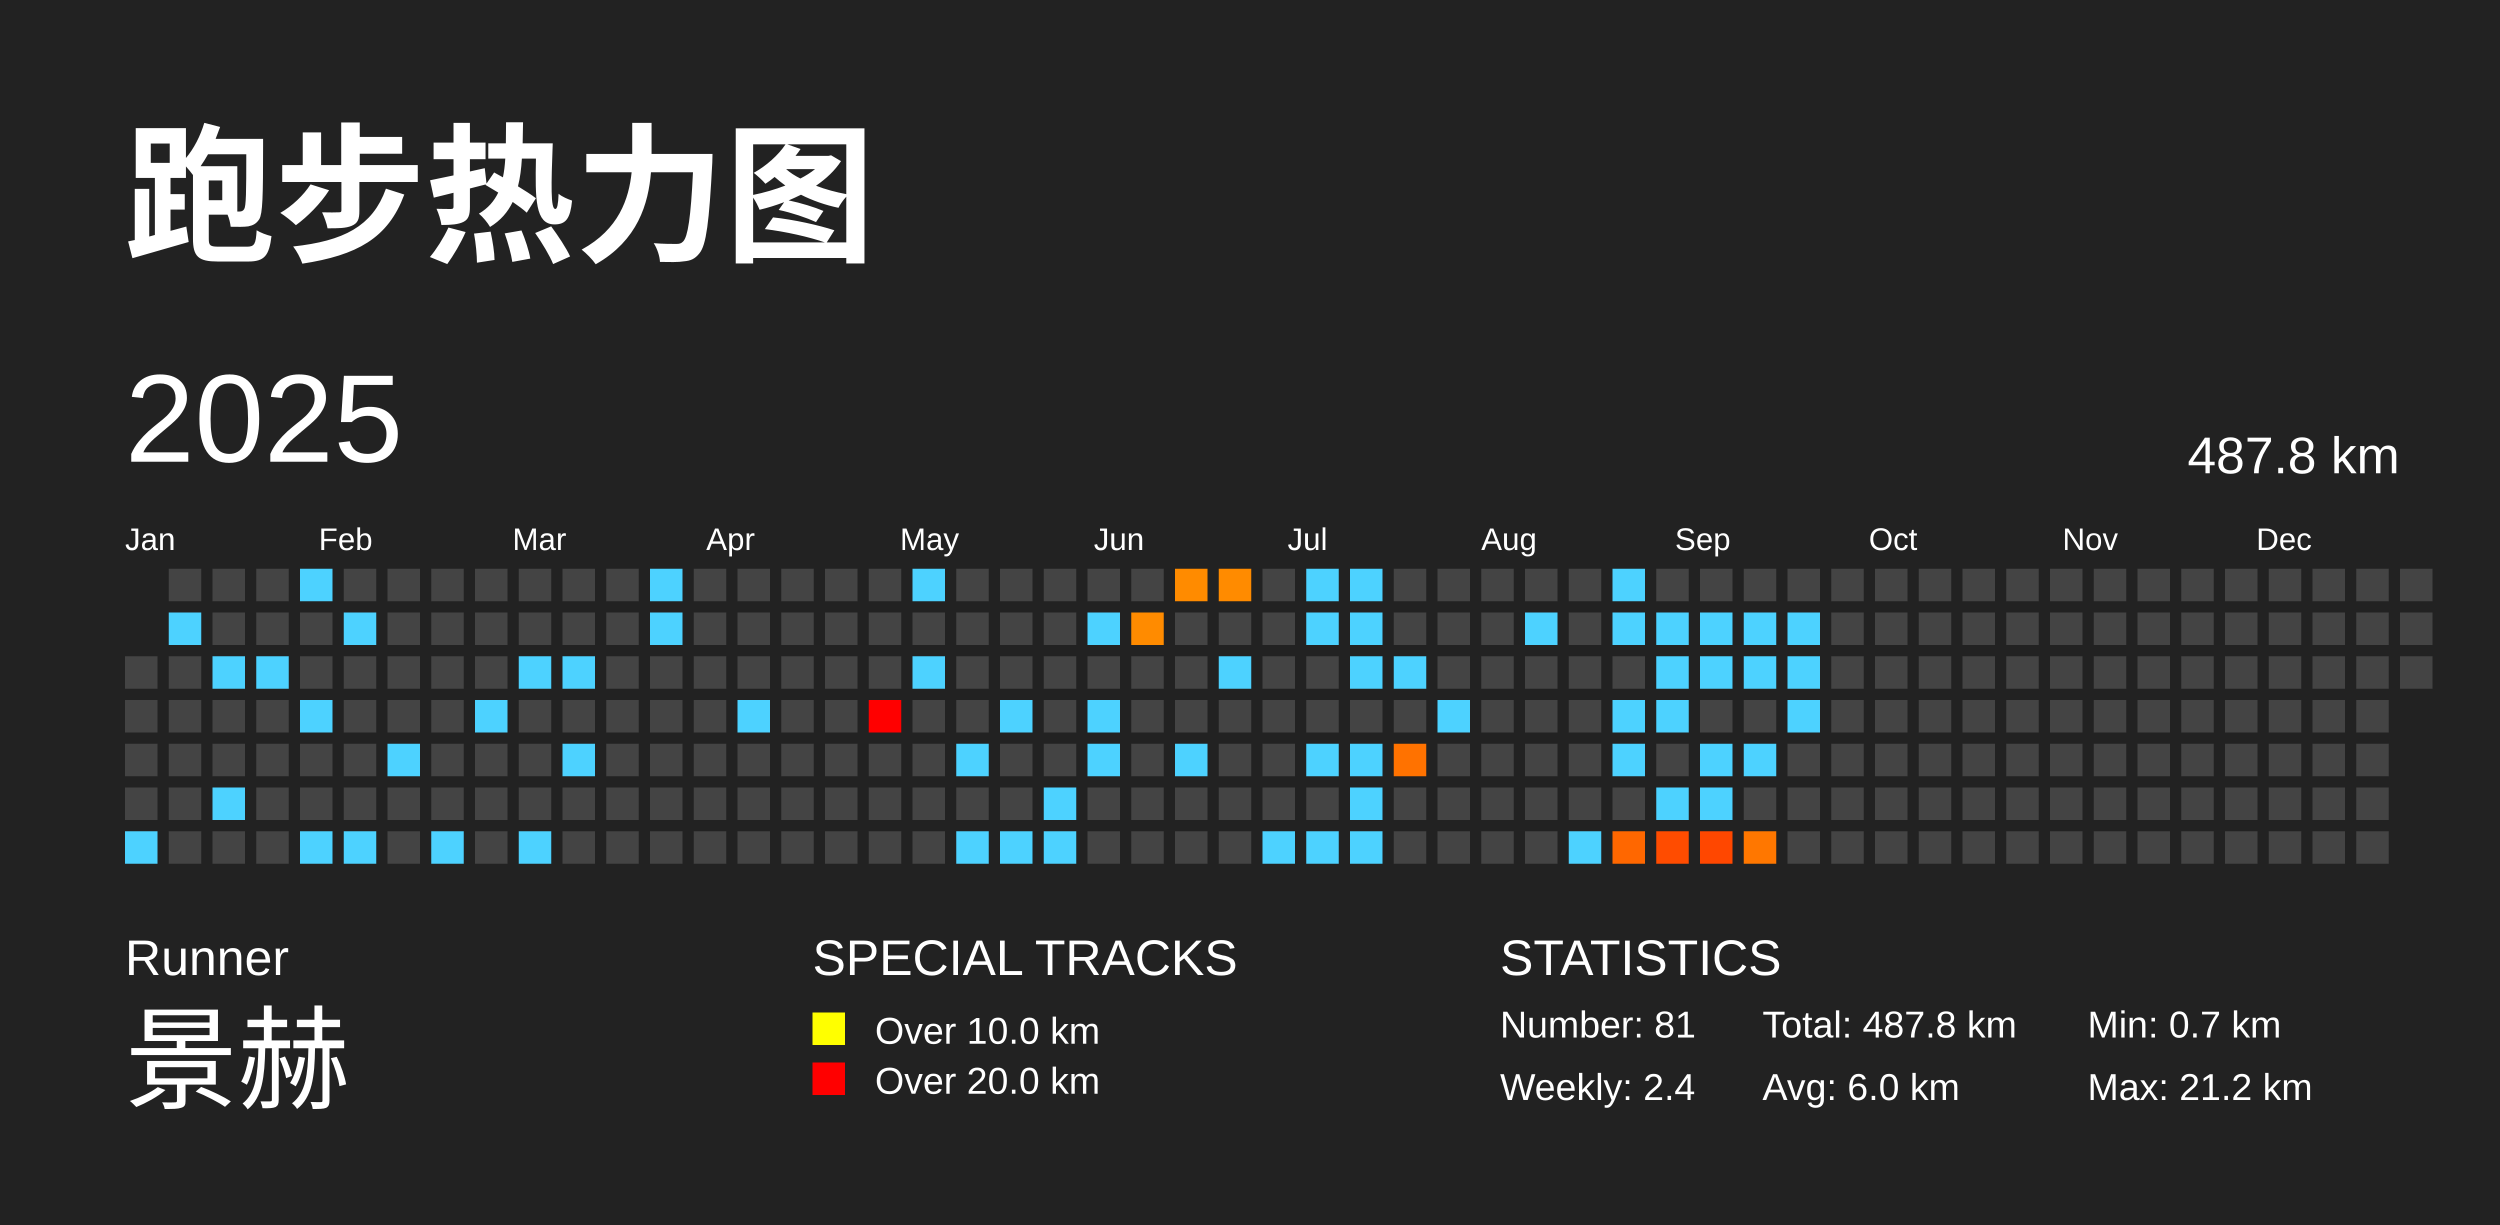
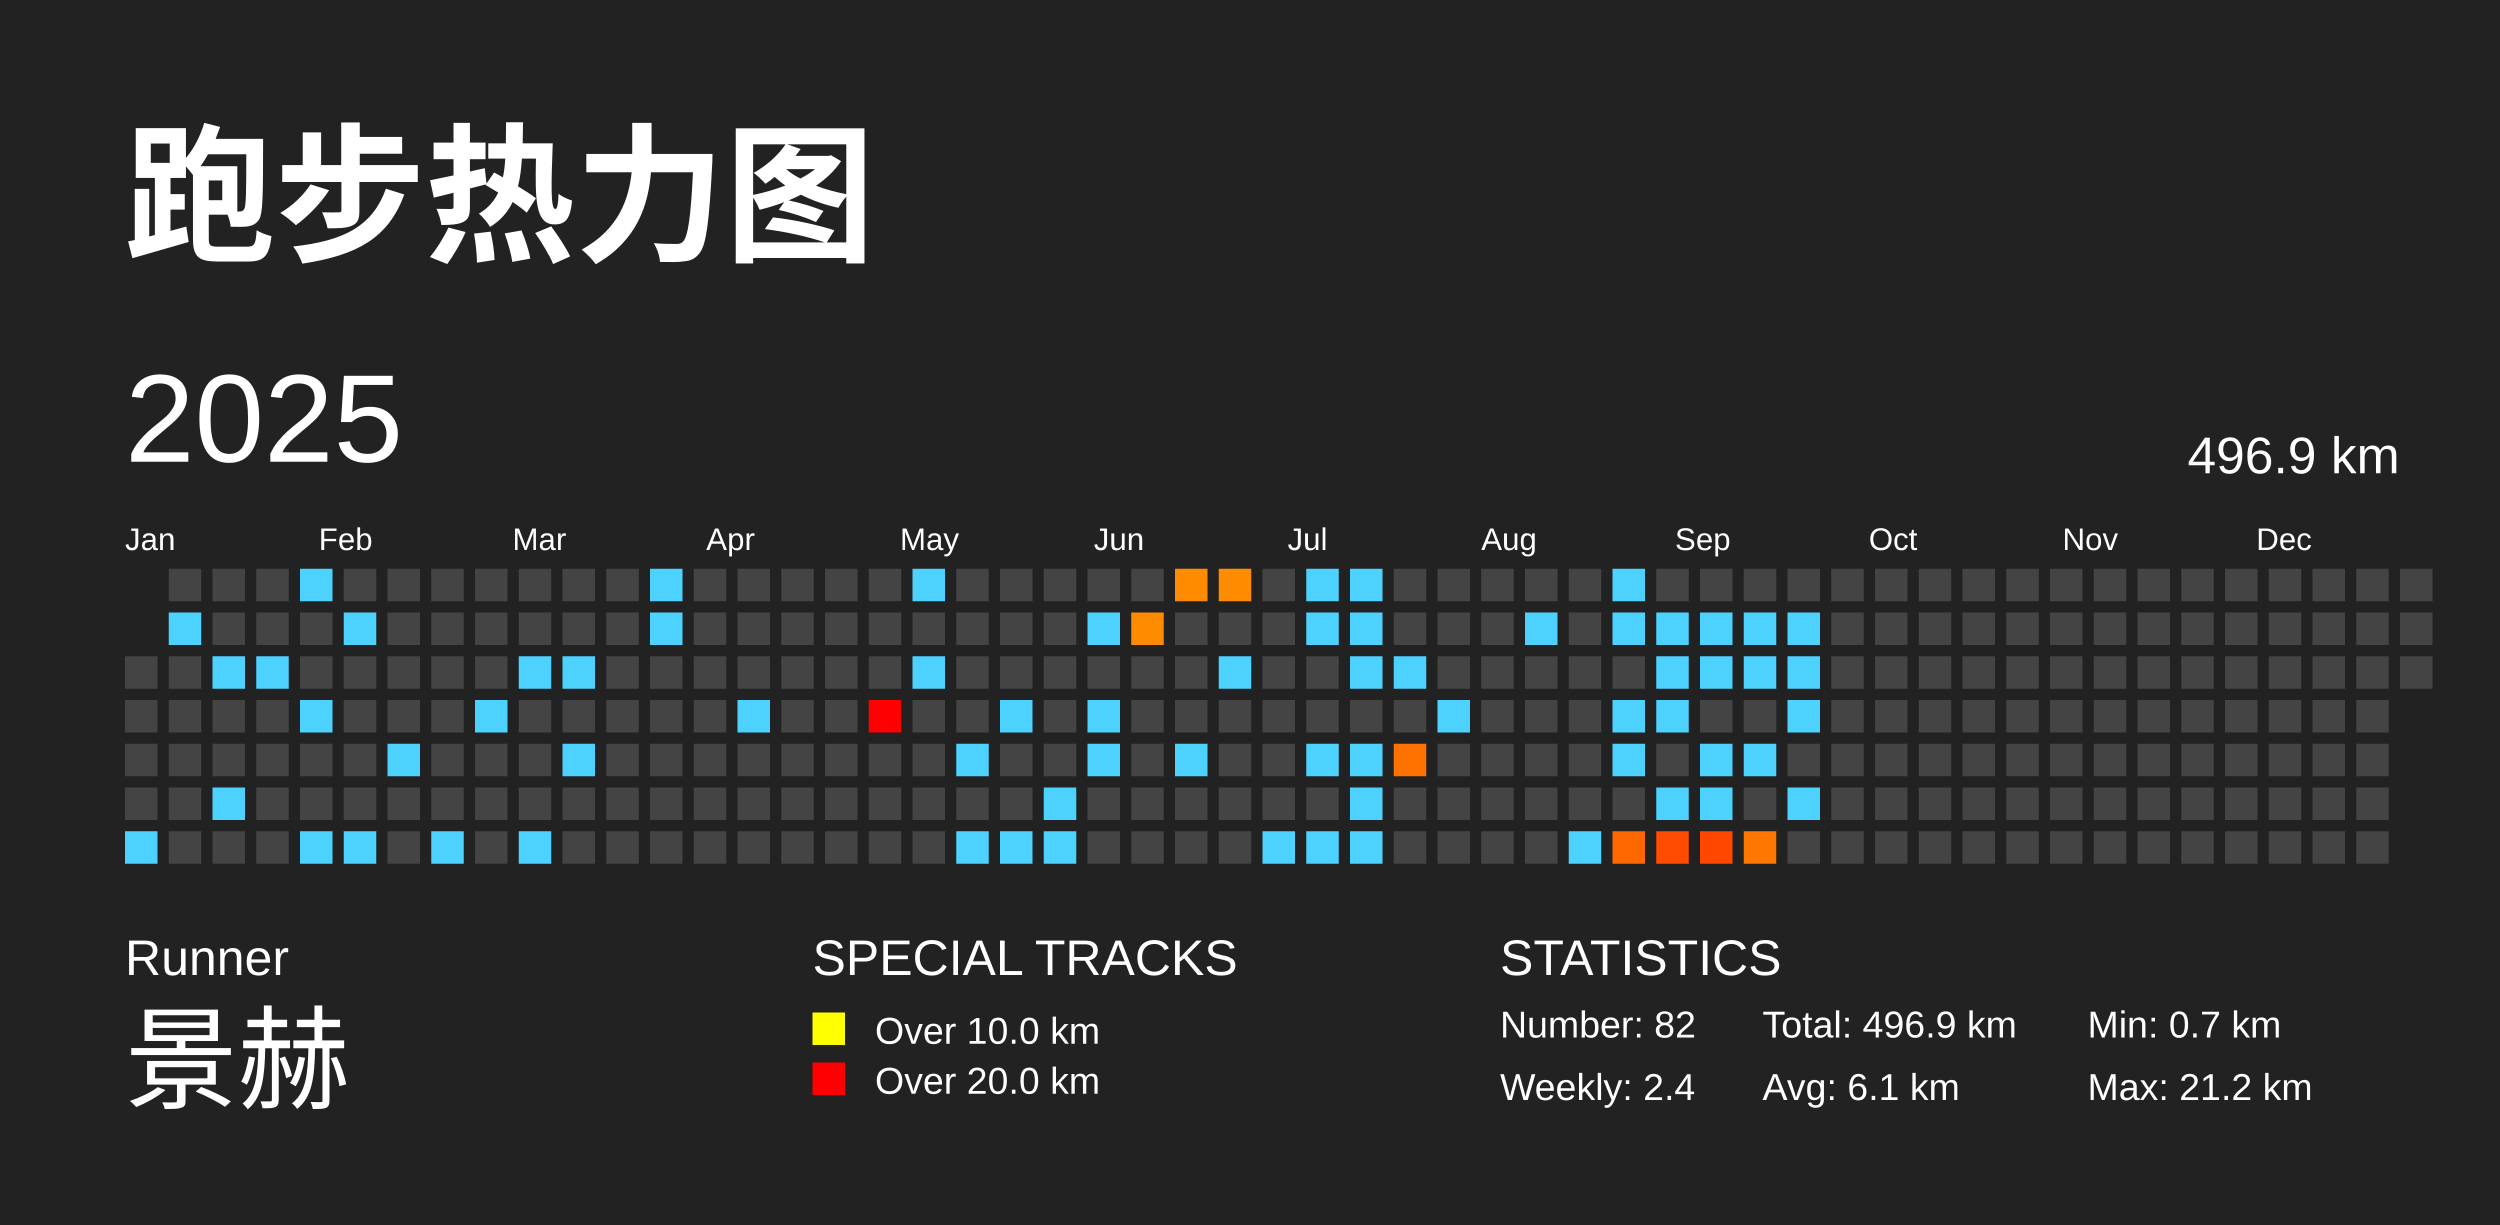
<svg xmlns="http://www.w3.org/2000/svg" baseProfile="full" height="98mm" version="1.1" viewBox="0,0,200,98" width="200mm">
  <defs />
  <rect fill="#222222" height="98" width="200" x="0" y="0" />
  <text fill="#FFFFFF" style="font-size:12px; font-family:Arial; font-weight:bold;" x="10" y="20">跑步热力图</text>
  <text fill="#FFFFFF" style="font-size:4px; font-family:Arial" x="10" y="78">Runner</text>
  <text fill="#FFFFFF" style="font-size:9px; font-family:Arial" x="10" y="88">景赫</text>
  <text fill="#FFFFFF" style="font-size:4px; font-family:Arial" x="65" y="78">SPECIAL TRACKS</text>
  <rect fill="yellow" height="2.6" width="2.6" x="65" y="81" />
  <text fill="#FFFFFF" style="font-size:3px; font-family:Arial" x="70" y="83.5">Over 10.0 km</text>
  <rect fill="red" height="2.6" width="2.6" x="65" y="85" />
  <text fill="#FFFFFF" style="font-size:3px; font-family:Arial" x="70" y="87.5">Over 20.0 km</text>
  <text fill="#FFFFFF" style="font-size:4px; font-family:Arial" x="120" y="78">STATISTICS</text>
-   <text fill="#FFFFFF" style="font-size:3px; font-family:Arial" x="120" y="83">Number: 81</text>
+   <text fill="#FFFFFF" style="font-size:3px; font-family:Arial" x="120" y="83">Number: 82</text>
  <text fill="#FFFFFF" style="font-size:3px; font-family:Arial" x="120" y="88">Weekly: 2.4</text>
-   <text fill="#FFFFFF" style="font-size:3px; font-family:Arial" x="141" y="83">Total: 487.8 km</text>
-   <text fill="#FFFFFF" style="font-size:3px; font-family:Arial" x="141" y="88">Avg: 6.0 km</text>
+   <text fill="#FFFFFF" style="font-size:3px; font-family:Arial" x="141" y="83">Total: 496.9 km</text>
+   <text fill="#FFFFFF" style="font-size:3px; font-family:Arial" x="141" y="88">Avg: 6.1 km</text>
  <text fill="#FFFFFF" style="font-size:3px; font-family:Arial" x="167" y="83">Min: 0.7 km</text>
  <text fill="#FFFFFF" style="font-size:3px; font-family:Arial" x="167" y="88">Max: 21.2 km</text>
  <text dominant-baseline="hanging" fill="#FFFFFF" style="font-size:10.0px; font-family:Arial;" x="10" y="30">2025</text>
-   <text dominant-baseline="hanging" fill="#FFFFFF" style="font-size:4.125px; font-family:Arial;" x="175" y="35">487.8 km</text>
+   <text dominant-baseline="hanging" fill="#FFFFFF" style="font-size:4.125px; font-family:Arial;" x="175" y="35">496.9 km</text>
  <text fill="#FFFFFF" style="font-size:2.5px; font-family:Arial" x="10.0" y="44">Jan</text>
  <text fill="#FFFFFF" style="font-size:2.5px; font-family:Arial" x="25.5" y="44">Feb</text>
  <text fill="#FFFFFF" style="font-size:2.5px; font-family:Arial" x="41.0" y="44">Mar</text>
  <text fill="#FFFFFF" style="font-size:2.5px; font-family:Arial" x="56.5" y="44">Apr</text>
  <text fill="#FFFFFF" style="font-size:2.5px; font-family:Arial" x="72.0" y="44">May</text>
  <text fill="#FFFFFF" style="font-size:2.5px; font-family:Arial" x="87.5" y="44">Jun</text>
  <text fill="#FFFFFF" style="font-size:2.5px; font-family:Arial" x="103.0" y="44">Jul</text>
  <text fill="#FFFFFF" style="font-size:2.5px; font-family:Arial" x="118.5" y="44">Aug</text>
  <text fill="#FFFFFF" style="font-size:2.5px; font-family:Arial" x="134.0" y="44">Sep</text>
  <text fill="#FFFFFF" style="font-size:2.5px; font-family:Arial" x="149.5" y="44">Oct</text>
  <text fill="#FFFFFF" style="font-size:2.5px; font-family:Arial" x="165.0" y="44">Nov</text>
  <text fill="#FFFFFF" style="font-size:2.5px; font-family:Arial" x="180.5" y="44">Dec</text>
  <rect fill="#444444" height="2.6" width="2.6" x="10.0" y="52.5" />
  <rect fill="#444444" height="2.6" width="2.6" x="10.0" y="56.0" />
  <rect fill="#444444" height="2.6" width="2.6" x="10.0" y="59.5" />
  <rect fill="#444444" height="2.6" width="2.6" x="10.0" y="63.0" />
  <rect fill="#4dd2ff" height="2.6" width="2.6" x="10.0" y="66.5" />
  <rect fill="#444444" height="2.6" width="2.6" x="13.5" y="45.5" />
  <rect fill="#4dd2ff" height="2.6" width="2.6" x="13.5" y="49.0" />
  <rect fill="#444444" height="2.6" width="2.6" x="13.5" y="52.5" />
  <rect fill="#444444" height="2.6" width="2.6" x="13.5" y="56.0" />
  <rect fill="#444444" height="2.6" width="2.6" x="13.5" y="59.5" />
  <rect fill="#444444" height="2.6" width="2.6" x="13.5" y="63.0" />
  <rect fill="#444444" height="2.6" width="2.6" x="13.5" y="66.5" />
  <rect fill="#444444" height="2.6" width="2.6" x="17.0" y="45.5" />
  <rect fill="#444444" height="2.6" width="2.6" x="17.0" y="49.0" />
  <rect fill="#4dd2ff" height="2.6" width="2.6" x="17.0" y="52.5" />
  <rect fill="#444444" height="2.6" width="2.6" x="17.0" y="56.0" />
  <rect fill="#444444" height="2.6" width="2.6" x="17.0" y="59.5" />
  <rect fill="#4dd2ff" height="2.6" width="2.6" x="17.0" y="63.0" />
  <rect fill="#444444" height="2.6" width="2.6" x="17.0" y="66.5" />
  <rect fill="#444444" height="2.6" width="2.6" x="20.5" y="45.5" />
  <rect fill="#444444" height="2.6" width="2.6" x="20.5" y="49.0" />
  <rect fill="#4dd2ff" height="2.6" width="2.6" x="20.5" y="52.5" />
  <rect fill="#444444" height="2.6" width="2.6" x="20.5" y="56.0" />
  <rect fill="#444444" height="2.6" width="2.6" x="20.5" y="59.5" />
  <rect fill="#444444" height="2.6" width="2.6" x="20.5" y="63.0" />
  <rect fill="#444444" height="2.6" width="2.6" x="20.5" y="66.5" />
  <rect fill="#4dd2ff" height="2.6" width="2.6" x="24.0" y="45.5" />
  <rect fill="#444444" height="2.6" width="2.6" x="24.0" y="49.0" />
  <rect fill="#444444" height="2.6" width="2.6" x="24.0" y="52.5" />
  <rect fill="#4dd2ff" height="2.6" width="2.6" x="24.0" y="56.0" />
  <rect fill="#444444" height="2.6" width="2.6" x="24.0" y="59.5" />
  <rect fill="#444444" height="2.6" width="2.6" x="24.0" y="63.0" />
  <rect fill="#4dd2ff" height="2.6" width="2.6" x="24.0" y="66.5" />
  <rect fill="#444444" height="2.6" width="2.6" x="27.5" y="45.5" />
  <rect fill="#4dd2ff" height="2.6" width="2.6" x="27.5" y="49.0" />
  <rect fill="#444444" height="2.6" width="2.6" x="27.5" y="52.5" />
  <rect fill="#444444" height="2.6" width="2.6" x="27.5" y="56.0" />
  <rect fill="#444444" height="2.6" width="2.6" x="27.5" y="59.5" />
  <rect fill="#444444" height="2.6" width="2.6" x="27.5" y="63.0" />
  <rect fill="#4dd2ff" height="2.6" width="2.6" x="27.5" y="66.5" />
  <rect fill="#444444" height="2.6" width="2.6" x="31.0" y="45.5" />
  <rect fill="#444444" height="2.6" width="2.6" x="31.0" y="49.0" />
  <rect fill="#444444" height="2.6" width="2.6" x="31.0" y="52.5" />
  <rect fill="#444444" height="2.6" width="2.6" x="31.0" y="56.0" />
  <rect fill="#4dd2ff" height="2.6" width="2.6" x="31.0" y="59.5" />
  <rect fill="#444444" height="2.6" width="2.6" x="31.0" y="63.0" />
  <rect fill="#444444" height="2.6" width="2.6" x="31.0" y="66.5" />
  <rect fill="#444444" height="2.6" width="2.6" x="34.5" y="45.5" />
  <rect fill="#444444" height="2.6" width="2.6" x="34.5" y="49.0" />
  <rect fill="#444444" height="2.6" width="2.6" x="34.5" y="52.5" />
  <rect fill="#444444" height="2.6" width="2.6" x="34.5" y="56.0" />
  <rect fill="#444444" height="2.6" width="2.6" x="34.5" y="59.5" />
  <rect fill="#444444" height="2.6" width="2.6" x="34.5" y="63.0" />
  <rect fill="#4dd2ff" height="2.6" width="2.6" x="34.5" y="66.5" />
  <rect fill="#444444" height="2.6" width="2.6" x="38.0" y="45.5" />
  <rect fill="#444444" height="2.6" width="2.6" x="38.0" y="49.0" />
  <rect fill="#444444" height="2.6" width="2.6" x="38.0" y="52.5" />
  <rect fill="#4dd2ff" height="2.6" width="2.6" x="38.0" y="56.0" />
  <rect fill="#444444" height="2.6" width="2.6" x="38.0" y="59.5" />
  <rect fill="#444444" height="2.6" width="2.6" x="38.0" y="63.0" />
  <rect fill="#444444" height="2.6" width="2.6" x="38.0" y="66.5" />
  <rect fill="#444444" height="2.6" width="2.6" x="41.5" y="45.5" />
  <rect fill="#444444" height="2.6" width="2.6" x="41.5" y="49.0" />
  <rect fill="#4dd2ff" height="2.6" width="2.6" x="41.5" y="52.5" />
  <rect fill="#444444" height="2.6" width="2.6" x="41.5" y="56.0" />
  <rect fill="#444444" height="2.6" width="2.6" x="41.5" y="59.5" />
  <rect fill="#444444" height="2.6" width="2.6" x="41.5" y="63.0" />
  <rect fill="#4dd2ff" height="2.6" width="2.6" x="41.5" y="66.5" />
  <rect fill="#444444" height="2.6" width="2.6" x="45.0" y="45.5" />
  <rect fill="#444444" height="2.6" width="2.6" x="45.0" y="49.0" />
  <rect fill="#4dd2ff" height="2.6" width="2.6" x="45.0" y="52.5" />
  <rect fill="#444444" height="2.6" width="2.6" x="45.0" y="56.0" />
  <rect fill="#4dd2ff" height="2.6" width="2.6" x="45.0" y="59.5" />
  <rect fill="#444444" height="2.6" width="2.6" x="45.0" y="63.0" />
  <rect fill="#444444" height="2.6" width="2.6" x="45.0" y="66.5" />
  <rect fill="#444444" height="2.6" width="2.6" x="48.5" y="45.5" />
  <rect fill="#444444" height="2.6" width="2.6" x="48.5" y="49.0" />
  <rect fill="#444444" height="2.6" width="2.6" x="48.5" y="52.5" />
  <rect fill="#444444" height="2.6" width="2.6" x="48.5" y="56.0" />
  <rect fill="#444444" height="2.6" width="2.6" x="48.5" y="59.5" />
  <rect fill="#444444" height="2.6" width="2.6" x="48.5" y="63.0" />
  <rect fill="#444444" height="2.6" width="2.6" x="48.5" y="66.5" />
  <rect fill="#4dd2ff" height="2.6" width="2.6" x="52.0" y="45.5" />
  <rect fill="#4dd2ff" height="2.6" width="2.6" x="52.0" y="49.0" />
  <rect fill="#444444" height="2.6" width="2.6" x="52.0" y="52.5" />
  <rect fill="#444444" height="2.6" width="2.6" x="52.0" y="56.0" />
  <rect fill="#444444" height="2.6" width="2.6" x="52.0" y="59.5" />
  <rect fill="#444444" height="2.6" width="2.6" x="52.0" y="63.0" />
  <rect fill="#444444" height="2.6" width="2.6" x="52.0" y="66.5" />
  <rect fill="#444444" height="2.6" width="2.6" x="55.5" y="45.5" />
  <rect fill="#444444" height="2.6" width="2.6" x="55.5" y="49.0" />
  <rect fill="#444444" height="2.6" width="2.6" x="55.5" y="52.5" />
  <rect fill="#444444" height="2.6" width="2.6" x="55.5" y="56.0" />
  <rect fill="#444444" height="2.6" width="2.6" x="55.5" y="59.5" />
  <rect fill="#444444" height="2.6" width="2.6" x="55.5" y="63.0" />
  <rect fill="#444444" height="2.6" width="2.6" x="55.5" y="66.5" />
  <rect fill="#444444" height="2.6" width="2.6" x="59.0" y="45.5" />
  <rect fill="#444444" height="2.6" width="2.6" x="59.0" y="49.0" />
  <rect fill="#444444" height="2.6" width="2.6" x="59.0" y="52.5" />
  <rect fill="#4dd2ff" height="2.6" width="2.6" x="59.0" y="56.0" />
  <rect fill="#444444" height="2.6" width="2.6" x="59.0" y="59.5" />
  <rect fill="#444444" height="2.6" width="2.6" x="59.0" y="63.0" />
  <rect fill="#444444" height="2.6" width="2.6" x="59.0" y="66.5" />
  <rect fill="#444444" height="2.6" width="2.6" x="62.5" y="45.5" />
  <rect fill="#444444" height="2.6" width="2.6" x="62.5" y="49.0" />
  <rect fill="#444444" height="2.6" width="2.6" x="62.5" y="52.5" />
  <rect fill="#444444" height="2.6" width="2.6" x="62.5" y="56.0" />
  <rect fill="#444444" height="2.6" width="2.6" x="62.5" y="59.5" />
  <rect fill="#444444" height="2.6" width="2.6" x="62.5" y="63.0" />
  <rect fill="#444444" height="2.6" width="2.6" x="62.5" y="66.5" />
  <rect fill="#444444" height="2.6" width="2.6" x="66.0" y="45.5" />
  <rect fill="#444444" height="2.6" width="2.6" x="66.0" y="49.0" />
  <rect fill="#444444" height="2.6" width="2.6" x="66.0" y="52.5" />
  <rect fill="#444444" height="2.6" width="2.6" x="66.0" y="56.0" />
  <rect fill="#444444" height="2.6" width="2.6" x="66.0" y="59.5" />
  <rect fill="#444444" height="2.6" width="2.6" x="66.0" y="63.0" />
  <rect fill="#444444" height="2.6" width="2.6" x="66.0" y="66.5" />
  <rect fill="#444444" height="2.6" width="2.6" x="69.5" y="45.5" />
  <rect fill="#444444" height="2.6" width="2.6" x="69.5" y="49.0" />
  <rect fill="#444444" height="2.6" width="2.6" x="69.5" y="52.5" />
  <rect fill="red" height="2.6" width="2.6" x="69.5" y="56.0" />
  <rect fill="#444444" height="2.6" width="2.6" x="69.5" y="59.5" />
  <rect fill="#444444" height="2.6" width="2.6" x="69.5" y="63.0" />
  <rect fill="#444444" height="2.6" width="2.6" x="69.5" y="66.5" />
  <rect fill="#4dd2ff" height="2.6" width="2.6" x="73.0" y="45.5" />
  <rect fill="#444444" height="2.6" width="2.6" x="73.0" y="49.0" />
  <rect fill="#4dd2ff" height="2.6" width="2.6" x="73.0" y="52.5" />
  <rect fill="#444444" height="2.6" width="2.6" x="73.0" y="56.0" />
  <rect fill="#444444" height="2.6" width="2.6" x="73.0" y="59.5" />
  <rect fill="#444444" height="2.6" width="2.6" x="73.0" y="63.0" />
  <rect fill="#444444" height="2.6" width="2.6" x="73.0" y="66.5" />
  <rect fill="#444444" height="2.6" width="2.6" x="76.5" y="45.5" />
  <rect fill="#444444" height="2.6" width="2.6" x="76.5" y="49.0" />
  <rect fill="#444444" height="2.6" width="2.6" x="76.5" y="52.5" />
  <rect fill="#444444" height="2.6" width="2.6" x="76.5" y="56.0" />
  <rect fill="#4dd2ff" height="2.6" width="2.6" x="76.5" y="59.5" />
  <rect fill="#444444" height="2.6" width="2.6" x="76.5" y="63.0" />
  <rect fill="#4dd2ff" height="2.6" width="2.6" x="76.5" y="66.5" />
  <rect fill="#444444" height="2.6" width="2.6" x="80.0" y="45.5" />
  <rect fill="#444444" height="2.6" width="2.6" x="80.0" y="49.0" />
  <rect fill="#444444" height="2.6" width="2.6" x="80.0" y="52.5" />
  <rect fill="#4dd2ff" height="2.6" width="2.6" x="80.0" y="56.0" />
  <rect fill="#444444" height="2.6" width="2.6" x="80.0" y="59.5" />
  <rect fill="#444444" height="2.6" width="2.6" x="80.0" y="63.0" />
  <rect fill="#4dd2ff" height="2.6" width="2.6" x="80.0" y="66.5" />
  <rect fill="#444444" height="2.6" width="2.6" x="83.5" y="45.5" />
  <rect fill="#444444" height="2.6" width="2.6" x="83.5" y="49.0" />
  <rect fill="#444444" height="2.6" width="2.6" x="83.5" y="52.5" />
  <rect fill="#444444" height="2.6" width="2.6" x="83.5" y="56.0" />
  <rect fill="#444444" height="2.6" width="2.6" x="83.5" y="59.5" />
  <rect fill="#4dd2ff" height="2.6" width="2.6" x="83.5" y="63.0" />
  <rect fill="#4dd2ff" height="2.6" width="2.6" x="83.5" y="66.5" />
  <rect fill="#444444" height="2.6" width="2.6" x="87.0" y="45.5" />
  <rect fill="#4dd2ff" height="2.6" width="2.6" x="87.0" y="49.0" />
  <rect fill="#444444" height="2.6" width="2.6" x="87.0" y="52.5" />
  <rect fill="#4dd2ff" height="2.6" width="2.6" x="87.0" y="56.0" />
  <rect fill="#4dd2ff" height="2.6" width="2.6" x="87.0" y="59.5" />
  <rect fill="#444444" height="2.6" width="2.6" x="87.0" y="63.0" />
  <rect fill="#444444" height="2.6" width="2.6" x="87.0" y="66.5" />
  <rect fill="#444444" height="2.6" width="2.6" x="90.5" y="45.5" />
  <rect fill="#ff8b00" height="2.6" width="2.6" x="90.5" y="49.0" />
  <rect fill="#444444" height="2.6" width="2.6" x="90.5" y="52.5" />
  <rect fill="#444444" height="2.6" width="2.6" x="90.5" y="56.0" />
  <rect fill="#444444" height="2.6" width="2.6" x="90.5" y="59.5" />
  <rect fill="#444444" height="2.6" width="2.6" x="90.5" y="63.0" />
  <rect fill="#444444" height="2.6" width="2.6" x="90.5" y="66.5" />
  <rect fill="#ff8b00" height="2.6" width="2.6" x="94.0" y="45.5" />
  <rect fill="#444444" height="2.6" width="2.6" x="94.0" y="49.0" />
  <rect fill="#444444" height="2.6" width="2.6" x="94.0" y="52.5" />
  <rect fill="#444444" height="2.6" width="2.6" x="94.0" y="56.0" />
  <rect fill="#4dd2ff" height="2.6" width="2.6" x="94.0" y="59.5" />
  <rect fill="#444444" height="2.6" width="2.6" x="94.0" y="63.0" />
  <rect fill="#444444" height="2.6" width="2.6" x="94.0" y="66.5" />
  <rect fill="#ff8b00" height="2.6" width="2.6" x="97.5" y="45.5" />
  <rect fill="#444444" height="2.6" width="2.6" x="97.5" y="49.0" />
  <rect fill="#4dd2ff" height="2.6" width="2.6" x="97.5" y="52.5" />
  <rect fill="#444444" height="2.6" width="2.6" x="97.5" y="56.0" />
  <rect fill="#444444" height="2.6" width="2.6" x="97.5" y="59.5" />
  <rect fill="#444444" height="2.6" width="2.6" x="97.5" y="63.0" />
  <rect fill="#444444" height="2.6" width="2.6" x="97.5" y="66.5" />
  <rect fill="#444444" height="2.6" width="2.6" x="101.0" y="45.5" />
  <rect fill="#444444" height="2.6" width="2.6" x="101.0" y="49.0" />
  <rect fill="#444444" height="2.6" width="2.6" x="101.0" y="52.5" />
  <rect fill="#444444" height="2.6" width="2.6" x="101.0" y="56.0" />
  <rect fill="#444444" height="2.6" width="2.6" x="101.0" y="59.5" />
  <rect fill="#444444" height="2.6" width="2.6" x="101.0" y="63.0" />
  <rect fill="#4dd2ff" height="2.6" width="2.6" x="101.0" y="66.5" />
  <rect fill="#4dd2ff" height="2.6" width="2.6" x="104.5" y="45.5" />
  <rect fill="#4dd2ff" height="2.6" width="2.6" x="104.5" y="49.0" />
  <rect fill="#444444" height="2.6" width="2.6" x="104.5" y="52.5" />
  <rect fill="#444444" height="2.6" width="2.6" x="104.5" y="56.0" />
  <rect fill="#4dd2ff" height="2.6" width="2.6" x="104.5" y="59.5" />
  <rect fill="#444444" height="2.6" width="2.6" x="104.5" y="63.0" />
  <rect fill="#4dd2ff" height="2.6" width="2.6" x="104.5" y="66.5" />
  <rect fill="#4dd2ff" height="2.6" width="2.6" x="108.0" y="45.5" />
  <rect fill="#4dd2ff" height="2.6" width="2.6" x="108.0" y="49.0" />
  <rect fill="#4dd2ff" height="2.6" width="2.6" x="108.0" y="52.5" />
  <rect fill="#444444" height="2.6" width="2.6" x="108.0" y="56.0" />
  <rect fill="#4dd2ff" height="2.6" width="2.6" x="108.0" y="59.5" />
  <rect fill="#4dd2ff" height="2.6" width="2.6" x="108.0" y="63.0" />
  <rect fill="#4dd2ff" height="2.6" width="2.6" x="108.0" y="66.5" />
  <rect fill="#444444" height="2.6" width="2.6" x="111.5" y="45.5" />
  <rect fill="#444444" height="2.6" width="2.6" x="111.5" y="49.0" />
  <rect fill="#4dd2ff" height="2.6" width="2.6" x="111.5" y="52.5" />
  <rect fill="#444444" height="2.6" width="2.6" x="111.5" y="56.0" />
  <rect fill="#ff7200" height="2.6" width="2.6" x="111.5" y="59.5" />
  <rect fill="#444444" height="2.6" width="2.6" x="111.5" y="63.0" />
  <rect fill="#444444" height="2.6" width="2.6" x="111.5" y="66.5" />
  <rect fill="#444444" height="2.6" width="2.6" x="115.0" y="45.5" />
  <rect fill="#444444" height="2.6" width="2.6" x="115.0" y="49.0" />
  <rect fill="#444444" height="2.6" width="2.6" x="115.0" y="52.5" />
  <rect fill="#4dd2ff" height="2.6" width="2.6" x="115.0" y="56.0" />
  <rect fill="#444444" height="2.6" width="2.6" x="115.0" y="59.5" />
  <rect fill="#444444" height="2.6" width="2.6" x="115.0" y="63.0" />
  <rect fill="#444444" height="2.6" width="2.6" x="115.0" y="66.5" />
  <rect fill="#444444" height="2.6" width="2.6" x="118.5" y="45.5" />
  <rect fill="#444444" height="2.6" width="2.6" x="118.5" y="49.0" />
  <rect fill="#444444" height="2.6" width="2.6" x="118.5" y="52.5" />
  <rect fill="#444444" height="2.6" width="2.6" x="118.5" y="56.0" />
  <rect fill="#444444" height="2.6" width="2.6" x="118.5" y="59.5" />
  <rect fill="#444444" height="2.6" width="2.6" x="118.5" y="63.0" />
  <rect fill="#444444" height="2.6" width="2.6" x="118.5" y="66.5" />
  <rect fill="#444444" height="2.6" width="2.6" x="122.0" y="45.5" />
  <rect fill="#4dd2ff" height="2.6" width="2.6" x="122.0" y="49.0" />
  <rect fill="#444444" height="2.6" width="2.6" x="122.0" y="52.5" />
  <rect fill="#444444" height="2.6" width="2.6" x="122.0" y="56.0" />
  <rect fill="#444444" height="2.6" width="2.6" x="122.0" y="59.5" />
  <rect fill="#444444" height="2.6" width="2.6" x="122.0" y="63.0" />
  <rect fill="#444444" height="2.6" width="2.6" x="122.0" y="66.5" />
  <rect fill="#444444" height="2.6" width="2.6" x="125.5" y="45.5" />
  <rect fill="#444444" height="2.6" width="2.6" x="125.5" y="49.0" />
  <rect fill="#444444" height="2.6" width="2.6" x="125.5" y="52.5" />
  <rect fill="#444444" height="2.6" width="2.6" x="125.5" y="56.0" />
  <rect fill="#444444" height="2.6" width="2.6" x="125.5" y="59.5" />
  <rect fill="#444444" height="2.6" width="2.6" x="125.5" y="63.0" />
  <rect fill="#4dd2ff" height="2.6" width="2.6" x="125.5" y="66.5" />
  <rect fill="#4dd2ff" height="2.6" width="2.6" x="129.0" y="45.5" />
  <rect fill="#4dd2ff" height="2.6" width="2.6" x="129.0" y="49.0" />
  <rect fill="#444444" height="2.6" width="2.6" x="129.0" y="52.5" />
  <rect fill="#4dd2ff" height="2.6" width="2.6" x="129.0" y="56.0" />
  <rect fill="#4dd2ff" height="2.6" width="2.6" x="129.0" y="59.5" />
  <rect fill="#444444" height="2.6" width="2.6" x="129.0" y="63.0" />
  <rect fill="#ff6700" height="2.6" width="2.6" x="129.0" y="66.5" />
  <rect fill="#444444" height="2.6" width="2.6" x="132.5" y="45.5" />
  <rect fill="#4dd2ff" height="2.6" width="2.6" x="132.5" y="49.0" />
  <rect fill="#4dd2ff" height="2.6" width="2.6" x="132.5" y="52.5" />
  <rect fill="#4dd2ff" height="2.6" width="2.6" x="132.5" y="56.0" />
  <rect fill="#444444" height="2.6" width="2.6" x="132.5" y="59.5" />
  <rect fill="#4dd2ff" height="2.6" width="2.6" x="132.5" y="63.0" />
  <rect fill="#ff4c00" height="2.6" width="2.6" x="132.5" y="66.5" />
  <rect fill="#444444" height="2.6" width="2.6" x="136.0" y="45.5" />
  <rect fill="#4dd2ff" height="2.6" width="2.6" x="136.0" y="49.0" />
  <rect fill="#4dd2ff" height="2.6" width="2.6" x="136.0" y="52.5" />
  <rect fill="#444444" height="2.6" width="2.6" x="136.0" y="56.0" />
  <rect fill="#4dd2ff" height="2.6" width="2.6" x="136.0" y="59.5" />
  <rect fill="#4dd2ff" height="2.6" width="2.6" x="136.0" y="63.0" />
  <rect fill="#ff4700" height="2.6" width="2.6" x="136.0" y="66.5" />
  <rect fill="#444444" height="2.6" width="2.6" x="139.5" y="45.5" />
  <rect fill="#4dd2ff" height="2.6" width="2.6" x="139.5" y="49.0" />
  <rect fill="#4dd2ff" height="2.6" width="2.6" x="139.5" y="52.5" />
  <rect fill="#444444" height="2.6" width="2.6" x="139.5" y="56.0" />
  <rect fill="#4dd2ff" height="2.6" width="2.6" x="139.5" y="59.5" />
  <rect fill="#444444" height="2.6" width="2.6" x="139.5" y="63.0" />
  <rect fill="#ff7700" height="2.6" width="2.6" x="139.5" y="66.5" />
  <rect fill="#444444" height="2.6" width="2.6" x="143.0" y="45.5" />
  <rect fill="#4dd2ff" height="2.6" width="2.6" x="143.0" y="49.0" />
  <rect fill="#4dd2ff" height="2.6" width="2.6" x="143.0" y="52.5" />
  <rect fill="#4dd2ff" height="2.6" width="2.6" x="143.0" y="56.0" />
  <rect fill="#444444" height="2.6" width="2.6" x="143.0" y="59.5" />
-   <rect fill="#444444" height="2.6" width="2.6" x="143.0" y="63.0" />
+   <rect fill="#4dd2ff" height="2.6" width="2.6" x="143.0" y="63.0" />
  <rect fill="#444444" height="2.6" width="2.6" x="143.0" y="66.5" />
  <rect fill="#444444" height="2.6" width="2.6" x="146.5" y="45.5" />
  <rect fill="#444444" height="2.6" width="2.6" x="146.5" y="49.0" />
  <rect fill="#444444" height="2.6" width="2.6" x="146.5" y="52.5" />
  <rect fill="#444444" height="2.6" width="2.6" x="146.5" y="56.0" />
  <rect fill="#444444" height="2.6" width="2.6" x="146.5" y="59.5" />
  <rect fill="#444444" height="2.6" width="2.6" x="146.5" y="63.0" />
  <rect fill="#444444" height="2.6" width="2.6" x="146.5" y="66.5" />
  <rect fill="#444444" height="2.6" width="2.6" x="150.0" y="45.5" />
  <rect fill="#444444" height="2.6" width="2.6" x="150.0" y="49.0" />
  <rect fill="#444444" height="2.6" width="2.6" x="150.0" y="52.5" />
  <rect fill="#444444" height="2.6" width="2.6" x="150.0" y="56.0" />
  <rect fill="#444444" height="2.6" width="2.6" x="150.0" y="59.5" />
  <rect fill="#444444" height="2.6" width="2.6" x="150.0" y="63.0" />
  <rect fill="#444444" height="2.6" width="2.6" x="150.0" y="66.5" />
  <rect fill="#444444" height="2.6" width="2.6" x="153.5" y="45.5" />
  <rect fill="#444444" height="2.6" width="2.6" x="153.5" y="49.0" />
  <rect fill="#444444" height="2.6" width="2.6" x="153.5" y="52.5" />
  <rect fill="#444444" height="2.6" width="2.6" x="153.5" y="56.0" />
  <rect fill="#444444" height="2.6" width="2.6" x="153.5" y="59.5" />
  <rect fill="#444444" height="2.6" width="2.6" x="153.5" y="63.0" />
  <rect fill="#444444" height="2.6" width="2.6" x="153.5" y="66.5" />
  <rect fill="#444444" height="2.6" width="2.6" x="157.0" y="45.5" />
  <rect fill="#444444" height="2.6" width="2.6" x="157.0" y="49.0" />
  <rect fill="#444444" height="2.6" width="2.6" x="157.0" y="52.5" />
  <rect fill="#444444" height="2.6" width="2.6" x="157.0" y="56.0" />
  <rect fill="#444444" height="2.6" width="2.6" x="157.0" y="59.5" />
  <rect fill="#444444" height="2.6" width="2.6" x="157.0" y="63.0" />
  <rect fill="#444444" height="2.6" width="2.6" x="157.0" y="66.5" />
  <rect fill="#444444" height="2.6" width="2.6" x="160.5" y="45.5" />
  <rect fill="#444444" height="2.6" width="2.6" x="160.5" y="49.0" />
  <rect fill="#444444" height="2.6" width="2.6" x="160.5" y="52.5" />
  <rect fill="#444444" height="2.6" width="2.6" x="160.5" y="56.0" />
  <rect fill="#444444" height="2.6" width="2.6" x="160.5" y="59.5" />
  <rect fill="#444444" height="2.6" width="2.6" x="160.5" y="63.0" />
  <rect fill="#444444" height="2.6" width="2.6" x="160.5" y="66.5" />
  <rect fill="#444444" height="2.6" width="2.6" x="164.0" y="45.5" />
  <rect fill="#444444" height="2.6" width="2.6" x="164.0" y="49.0" />
  <rect fill="#444444" height="2.6" width="2.6" x="164.0" y="52.5" />
  <rect fill="#444444" height="2.6" width="2.6" x="164.0" y="56.0" />
  <rect fill="#444444" height="2.6" width="2.6" x="164.0" y="59.5" />
  <rect fill="#444444" height="2.6" width="2.6" x="164.0" y="63.0" />
  <rect fill="#444444" height="2.6" width="2.6" x="164.0" y="66.5" />
  <rect fill="#444444" height="2.6" width="2.6" x="167.5" y="45.5" />
  <rect fill="#444444" height="2.6" width="2.6" x="167.5" y="49.0" />
  <rect fill="#444444" height="2.6" width="2.6" x="167.5" y="52.5" />
  <rect fill="#444444" height="2.6" width="2.6" x="167.5" y="56.0" />
  <rect fill="#444444" height="2.6" width="2.6" x="167.5" y="59.5" />
  <rect fill="#444444" height="2.6" width="2.6" x="167.5" y="63.0" />
  <rect fill="#444444" height="2.6" width="2.6" x="167.5" y="66.5" />
  <rect fill="#444444" height="2.6" width="2.6" x="171.0" y="45.5" />
  <rect fill="#444444" height="2.6" width="2.6" x="171.0" y="49.0" />
  <rect fill="#444444" height="2.6" width="2.6" x="171.0" y="52.5" />
  <rect fill="#444444" height="2.6" width="2.6" x="171.0" y="56.0" />
  <rect fill="#444444" height="2.6" width="2.6" x="171.0" y="59.5" />
  <rect fill="#444444" height="2.6" width="2.6" x="171.0" y="63.0" />
  <rect fill="#444444" height="2.6" width="2.6" x="171.0" y="66.5" />
  <rect fill="#444444" height="2.6" width="2.6" x="174.5" y="45.5" />
  <rect fill="#444444" height="2.6" width="2.6" x="174.5" y="49.0" />
  <rect fill="#444444" height="2.6" width="2.6" x="174.5" y="52.5" />
  <rect fill="#444444" height="2.6" width="2.6" x="174.5" y="56.0" />
  <rect fill="#444444" height="2.6" width="2.6" x="174.5" y="59.5" />
  <rect fill="#444444" height="2.6" width="2.6" x="174.5" y="63.0" />
  <rect fill="#444444" height="2.6" width="2.6" x="174.5" y="66.5" />
  <rect fill="#444444" height="2.6" width="2.6" x="178.0" y="45.5" />
  <rect fill="#444444" height="2.6" width="2.6" x="178.0" y="49.0" />
  <rect fill="#444444" height="2.6" width="2.6" x="178.0" y="52.5" />
  <rect fill="#444444" height="2.6" width="2.6" x="178.0" y="56.0" />
  <rect fill="#444444" height="2.6" width="2.6" x="178.0" y="59.5" />
  <rect fill="#444444" height="2.6" width="2.6" x="178.0" y="63.0" />
  <rect fill="#444444" height="2.6" width="2.6" x="178.0" y="66.5" />
  <rect fill="#444444" height="2.6" width="2.6" x="181.5" y="45.5" />
  <rect fill="#444444" height="2.6" width="2.6" x="181.5" y="49.0" />
  <rect fill="#444444" height="2.6" width="2.6" x="181.5" y="52.5" />
  <rect fill="#444444" height="2.6" width="2.6" x="181.5" y="56.0" />
  <rect fill="#444444" height="2.6" width="2.6" x="181.5" y="59.5" />
  <rect fill="#444444" height="2.6" width="2.6" x="181.5" y="63.0" />
  <rect fill="#444444" height="2.6" width="2.6" x="181.5" y="66.5" />
  <rect fill="#444444" height="2.6" width="2.6" x="185.0" y="45.5" />
  <rect fill="#444444" height="2.6" width="2.6" x="185.0" y="49.0" />
  <rect fill="#444444" height="2.6" width="2.6" x="185.0" y="52.5" />
  <rect fill="#444444" height="2.6" width="2.6" x="185.0" y="56.0" />
  <rect fill="#444444" height="2.6" width="2.6" x="185.0" y="59.5" />
  <rect fill="#444444" height="2.6" width="2.6" x="185.0" y="63.0" />
  <rect fill="#444444" height="2.6" width="2.6" x="185.0" y="66.5" />
  <rect fill="#444444" height="2.6" width="2.6" x="188.5" y="45.5" />
  <rect fill="#444444" height="2.6" width="2.6" x="188.5" y="49.0" />
  <rect fill="#444444" height="2.6" width="2.6" x="188.5" y="52.5" />
  <rect fill="#444444" height="2.6" width="2.6" x="188.5" y="56.0" />
  <rect fill="#444444" height="2.6" width="2.6" x="188.5" y="59.5" />
  <rect fill="#444444" height="2.6" width="2.6" x="188.5" y="63.0" />
  <rect fill="#444444" height="2.6" width="2.6" x="188.5" y="66.5" />
  <rect fill="#444444" height="2.6" width="2.6" x="192.0" y="45.5" />
  <rect fill="#444444" height="2.6" width="2.6" x="192.0" y="49.0" />
  <rect fill="#444444" height="2.6" width="2.6" x="192.0" y="52.5" />
</svg>
